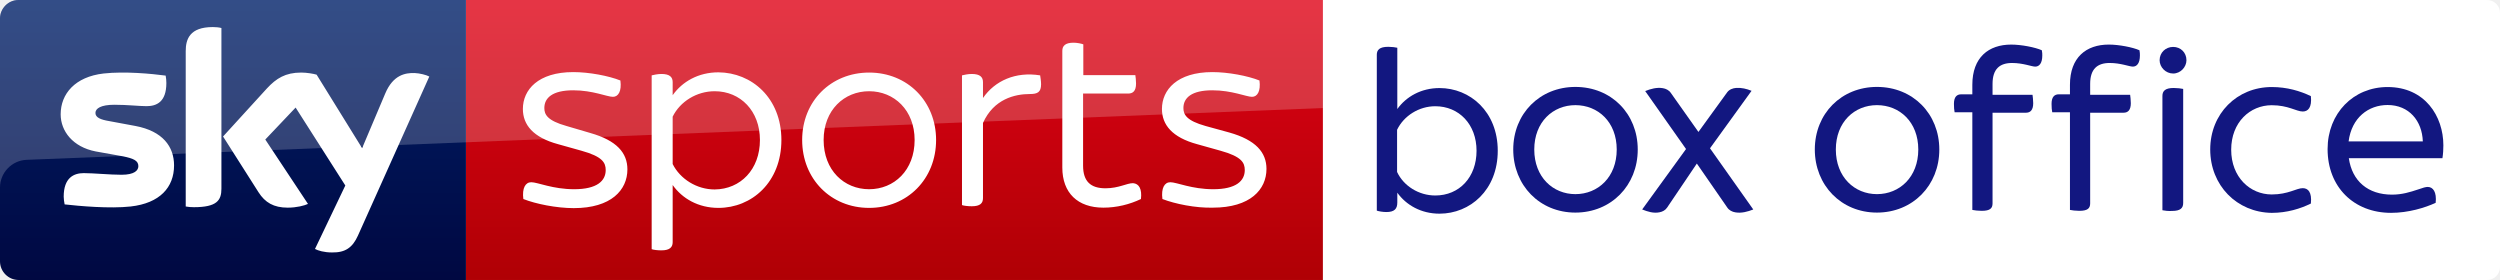
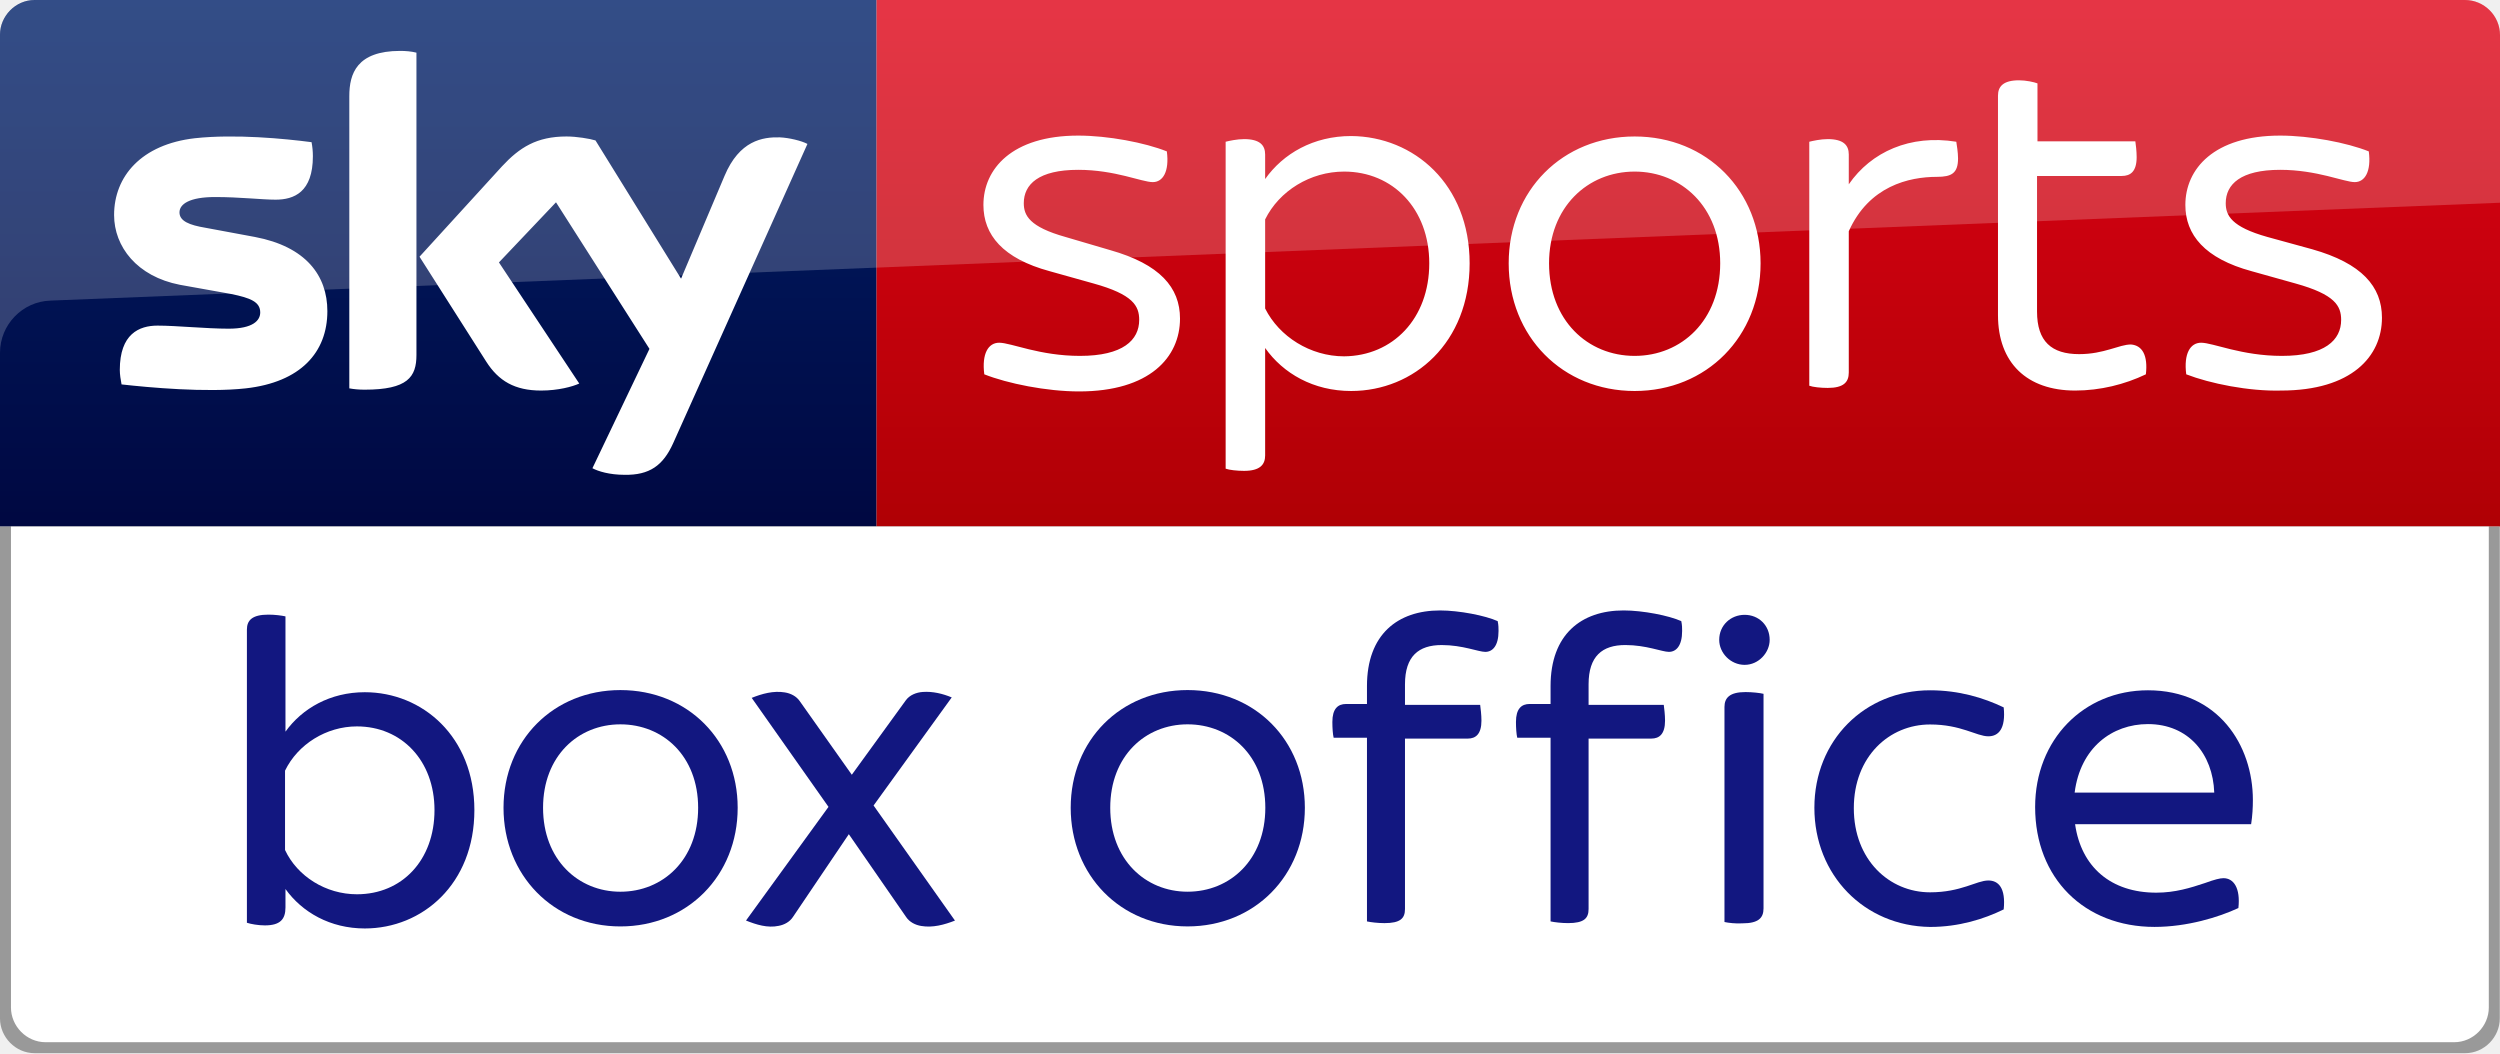
- <svg xmlns="http://www.w3.org/2000/svg" viewBox="0 0 1071.48 120" version="1.1" id="svg32" width="1071.48" height="120">
-   <defs id="defs36" />
-   <g id="g30" transform="translate(0,9.333334e-6)">
-     <linearGradient id="a" gradientUnits="userSpaceOnUse" x1="-8599.162" y1="-4719.377" x2="-8599.162" y2="-4553.606" gradientTransform="rotate(180,-4107.903,-2290.35)">
-       <stop offset="0" stop-color="#a80002" id="stop12" />
-       <stop offset="1" stop-color="#ea021a" id="stop14" />
-     </linearGradient>
-     <path d="M 199.7,0 H 567 V 120 H 199.7 Z" id="path17" style="fill:url(#a)" />
-     <linearGradient id="b" gradientUnits="userSpaceOnUse" x1="99.851" y1="138.674" x2="99.851" y2="-27.096">
-       <stop offset="0" stop-color="#00043b" id="stop19" />
-       <stop offset="1" stop-color="#002672" id="stop21" />
-     </linearGradient>
-     <path d="M 199.7,120 H 8 c -4.4,0 -8,-3.6 -8,-8 V 7.9 C 0,3.7 3.5,0 7.9,0 h 191.8 z" id="path24" style="fill:url(#b)" />
-     <path d="m 135,106.7 c 1.3,0.7 3.9,1.5 7.3,1.5 5.7,0.1 8.8,-2.1 11.1,-7.2 L 184,32.8 c -1.3,-0.7 -4.1,-1.4 -6.3,-1.5 -3.9,-0.1 -9.2,0.7 -12.6,8.8 L 155.2,63.5 135.7,32 c -1.3,-0.4 -4.3,-0.9 -6.6,-0.9 -6.8,0 -10.7,2.5 -14.7,6.8 l -18.8,20.6 15.2,23.9 c 2.8,4.4 6.5,6.6 12.5,6.6 3.9,0 7.2,-0.9 8.7,-1.6 L 113.7,59.8 126.7,46.1 148,79.5 Z M 94.9,80.9 c 0,5 -2,7.9 -11.8,7.9 -1.3,0 -2.4,-0.1 -3.5,-0.3 V 21.9 c 0,-5.1 1.7,-10.3 11.6,-10.3 1.2,0 2.5,0.1 3.7,0.4 z m -20.3,-10 c 0,9.4 -6.1,16.2 -18.6,17.6 -9,1 -22.1,-0.2 -28.3,-0.9 -0.2,-1 -0.4,-2.3 -0.4,-3.3 0,-8.2 4.4,-10.1 8.6,-10.1 4.3,0 11.1,0.7 16.2,0.7 5.6,0 7.2,-1.9 7.2,-3.7 0,-2.4 -2.2,-3.3 -6.6,-4.2 L 41,64.9 C 31.2,63 26,56.2 26,49 c 0,-8.8 6.2,-16.1 18.4,-17.5 9.2,-1 20.5,0.1 26.6,0.9 0.2,1.1 0.3,2.1 0.3,3.2 0,8.2 -4.3,9.9 -8.5,9.9 -3.2,0 -8.1,-0.6 -13.8,-0.6 -5.8,0 -8.1,1.6 -8.1,3.5 0,2 2.3,2.9 5.9,3.5 L 58.1,54 c 11.6,2.2 16.5,8.8 16.5,16.9 m 149.7,14.4 c -0.6,-4.7 0.9,-7.2 3.4,-7.2 2.7,0 9.2,3 18.4,3 9.8,0 13.5,-3.6 13.5,-8.2 0,-3.2 -1.4,-5.8 -10.4,-8.3 l -10,-2.8 c -10.7,-2.9 -15.1,-8.3 -15.1,-15.1 0,-8.2 6.5,-15.8 21.6,-15.8 6.8,0 15.2,1.6 20.2,3.6 0.6,4.6 -0.9,7 -3.2,7 -2.5,0 -8.6,-2.8 -17,-2.8 -9,0 -12.4,3.3 -12.4,7.6 0,2.8 1.3,5.4 9.5,7.7 l 10.2,3 c 11.3,3.2 15.9,8.5 15.9,15.6 0,8.8 -6.9,16.6 -23,16.6 -7.4,0 -16.3,-1.8 -21.6,-3.9 M 334.9,60 c 0,18.1 -12.7,29.1 -27,29.1 -8.6,0 -15.5,-4 -19.6,-9.8 v 24.5 c 0,2.1 -1.2,3.5 -4.8,3.5 -1.6,0 -3.4,-0.2 -4.2,-0.5 V 32.3 c 0.8,-0.2 2.6,-0.6 4.2,-0.6 3.6,0 4.8,1.4 4.8,3.5 v 5.6 c 4.1,-5.8 11,-9.8 19.6,-9.8 14.3,0.1 27,11 27,29 m -9.2,0 c 0,-12.4 -8.3,-20.9 -19.4,-20.9 -7.7,0 -14.8,4.4 -18,10.9 v 20.3 c 3.2,6.4 10.3,10.9 18,10.9 11.1,-0.1 19.4,-8.6 19.4,-21.2 m 18.1,0 c 0,-16.6 12.3,-28.9 28.7,-28.9 16.5,0 28.7,12.4 28.7,28.9 0,16.7 -12.3,29.1 -28.7,29.1 -16.4,0 -28.7,-12.4 -28.7,-29.1 m 48.2,0 c 0,-12.8 -8.8,-20.9 -19.5,-20.9 -10.7,0 -19.5,8.1 -19.5,20.9 0,13 8.8,21.1 19.5,21.1 C 383.2,81.1 392,73 392,60 m 54.2,-23.9 c 0,3.4 -1.5,4.2 -4.8,4.2 -6.4,0 -15.5,2.1 -20.1,12.4 v 32.2 c 0,2.2 -1.2,3.5 -4.8,3.5 -1.6,0 -3.4,-0.2 -4.2,-0.5 V 32.3 c 0.8,-0.2 2.6,-0.6 4.2,-0.6 3.6,0 4.8,1.4 4.8,3.5 V 42 c 5.1,-7.4 14,-11.4 24.5,-9.7 0.1,0.7 0.4,2.4 0.4,3.8 m 52,49.2 c -0.6,-4.7 0.9,-7.2 3.4,-7.2 2.7,0 9.2,3 18.4,3 9.8,0 13.5,-3.6 13.5,-8.2 0,-3.2 -1.4,-5.8 -10.4,-8.3 l -10,-2.8 C 502.4,58.9 498,53.5 498,46.7 c 0,-8.2 6.5,-15.8 21.6,-15.8 6.8,0 15.2,1.6 20.2,3.6 0.6,4.6 -0.9,7 -3.2,7 -2.4,0 -8.6,-2.8 -17,-2.8 -9,0 -12.4,3.3 -12.4,7.6 0,2.8 1.3,5.4 9.5,7.7 l 10.2,2.8 c 11.3,3.2 15.9,8.5 15.9,15.6 0,8.8 -6.9,16.6 -23,16.6 -7.3,0.2 -16.2,-1.6 -21.6,-3.7 m -9.2,0 c -4.8,2.3 -10.4,3.7 -16.1,3.7 -11,0 -17.6,-6.3 -17.6,-17.2 v -50 c 0,-2.1 1.2,-3.5 4.8,-3.5 1.6,0 3.4,0.4 4.2,0.7 v 13.2 h 22.3 c 0.1,0.7 0.3,2.2 0.3,3.6 0,3.3 -1.4,4.3 -3.4,4.3 H 464.2 V 71 c 0,6.8 3.3,9.7 9.6,9.7 5.7,0 9.1,-2.2 11.8,-2.2 2.6,0.2 3.9,2.5 3.4,6.8" id="path26" style="fill:#ffffff" />
-     <path d="M 8,0 H 567 V 46.3 L 11.5,68.5 C 5.1,68.7 0,74 0,80.4 V 8 C 0,3.6 3.6,0 8,0 Z" id="path28" style="opacity:0.2;fill:#ffffff" />
-   </g>
-   <path d="m 1065.98,120 c 3,0 5.5,-2.5 5.5,-5.5 V 5.5 C 1071.48,2.5 1068.98,0 1065.98,0 H 567 v 120 z" id="path2-9" style="fill:#ffffff;fill-opacity:1;stroke-width:1" />
-   <g id="g4582" transform="translate(0,9.333334e-6)">
+ <svg xmlns="http://www.w3.org/2000/svg" viewBox="0 0 569.7 240" version="1.1" id="svg20" width="569.7" height="240">
+   <defs id="defs24" />
+   <linearGradient id="a" gradientUnits="userSpaceOnUse" x1="-8600.492" y1="-4719.145" x2="-8600.492" y2="-4553.374" gradientTransform="rotate(180,-4107.903,-2290.235)">
+     <stop offset="0" stop-color="#a80002" id="stop2" />
+     <stop offset="1" stop-color="#ea021a" id="stop4" />
+   </linearGradient>
+   <path d="m 199.7,0 h 362 c 4.4,0 8,3.6 8,8 v 112 h -370 z" id="path7" style="fill:url(#a)" />
+   <linearGradient id="b" gradientUnits="userSpaceOnUse" x1="99.851" y1="138.674" x2="99.851" y2="-27.096">
+     <stop offset="0" stop-color="#00043b" id="stop9" />
+     <stop offset="1" stop-color="#002672" id="stop11" />
+   </linearGradient>
+   <path d="M 199.7,120 H 0 V 7.9 C 0,3.7 3.5,0 7.9,0 h 191.8 z" id="path14" style="fill:url(#b)" />
+   <path d="m 8,0 h 553.7 c 4.4,0 8,3.6 8,8 V 46.2 L 11.5,68.5 C 5.1,68.7 0,74 0,80.4 V 8 C 0,3.6 3.6,0 8,0 Z" id="path16" style="opacity:0.2;fill:#ffffff" />
+   <path d="m 135,106.7 c 1.3,0.7 3.9,1.5 7.3,1.5 5.7,0.1 8.8,-2.1 11.1,-7.2 L 184,32.8 c -1.3,-0.7 -4.1,-1.4 -6.3,-1.5 -3.9,-0.1 -9.2,0.7 -12.6,8.8 L 155.2,63.5 135.7,32 c -1.3,-0.4 -4.3,-0.9 -6.6,-0.9 -6.8,0 -10.7,2.5 -14.7,6.8 l -18.8,20.6 15.2,23.9 c 2.8,4.4 6.5,6.6 12.5,6.6 3.9,0 7.2,-0.9 8.7,-1.6 L 113.7,59.8 126.7,46.1 148,79.5 Z M 94.9,80.9 c 0,5 -2,7.9 -11.8,7.9 -1.3,0 -2.4,-0.1 -3.5,-0.3 V 21.9 c 0,-5.1 1.7,-10.3 11.6,-10.3 1.2,0 2.5,0.1 3.7,0.4 z m -20.3,-10 c 0,9.4 -6.1,16.2 -18.6,17.6 -9,1 -22.1,-0.2 -28.3,-0.9 -0.2,-1 -0.4,-2.3 -0.4,-3.3 0,-8.2 4.4,-10.1 8.6,-10.1 4.3,0 11.1,0.7 16.2,0.7 5.6,0 7.2,-1.9 7.2,-3.7 0,-2.4 -2.2,-3.3 -6.6,-4.2 L 41,64.9 C 31.2,63 26,56.2 26,49 c 0,-8.8 6.2,-16.1 18.4,-17.5 9.2,-1 20.5,0.1 26.6,0.9 0.2,1.1 0.3,2.1 0.3,3.2 0,8.2 -4.3,9.9 -8.5,9.9 -3.2,0 -8.1,-0.6 -13.8,-0.6 -5.8,0 -8.1,1.6 -8.1,3.5 0,2 2.3,2.9 5.9,3.5 L 58.1,54 c 11.6,2.2 16.5,8.8 16.5,16.9 m 149.7,14.4 c -0.6,-4.7 0.9,-7.2 3.4,-7.2 2.7,0 9.2,3 18.4,3 9.8,0 13.5,-3.6 13.5,-8.2 0,-3.2 -1.4,-5.8 -10.4,-8.3 l -10,-2.8 c -10.7,-2.9 -15.1,-8.3 -15.1,-15.1 0,-8.2 6.5,-15.8 21.6,-15.8 6.8,0 15.2,1.6 20.2,3.6 0.6,4.6 -0.9,7 -3.2,7 -2.5,0 -8.6,-2.8 -17,-2.8 -9,0 -12.4,3.3 -12.4,7.6 0,2.8 1.3,5.4 9.5,7.7 l 10.2,3 c 11.3,3.2 15.9,8.5 15.9,15.6 0,8.8 -6.9,16.6 -23,16.6 -7.4,0 -16.3,-1.8 -21.6,-3.9 M 334.9,60 c 0,18.1 -12.7,29.1 -27,29.1 -8.6,0 -15.5,-4 -19.6,-9.8 v 24.5 c 0,2.1 -1.2,3.5 -4.8,3.5 -1.6,0 -3.4,-0.2 -4.2,-0.5 V 32.3 c 0.8,-0.2 2.6,-0.6 4.2,-0.6 3.6,0 4.8,1.4 4.8,3.5 v 5.6 c 4.1,-5.8 11,-9.8 19.6,-9.8 14.3,0.1 27,11 27,29 m -9.2,0 c 0,-12.4 -8.3,-20.9 -19.4,-20.9 -7.7,0 -14.8,4.4 -18,10.9 v 20.3 c 3.2,6.4 10.3,10.9 18,10.9 11.1,-0.1 19.4,-8.6 19.4,-21.2 m 18.1,0 c 0,-16.6 12.3,-28.9 28.7,-28.9 16.5,0 28.7,12.4 28.7,28.9 0,16.7 -12.3,29.1 -28.7,29.1 -16.4,0 -28.7,-12.4 -28.7,-29.1 m 48.2,0 c 0,-12.8 -8.8,-20.9 -19.5,-20.9 -10.7,0 -19.5,8.1 -19.5,20.9 0,13 8.8,21.1 19.5,21.1 C 383.2,81.1 392,73 392,60 m 54.2,-23.9 c 0,3.4 -1.5,4.2 -4.8,4.2 -6.4,0 -15.5,2.1 -20.1,12.4 v 32.2 c 0,2.2 -1.2,3.5 -4.8,3.5 -1.6,0 -3.4,-0.2 -4.2,-0.5 V 32.3 c 0.8,-0.2 2.6,-0.6 4.2,-0.6 3.6,0 4.8,1.4 4.8,3.5 V 42 c 5.1,-7.4 14,-11.4 24.5,-9.7 0.1,0.7 0.4,2.4 0.4,3.8 m 52,49.2 c -0.6,-4.7 0.9,-7.2 3.4,-7.2 2.7,0 9.2,3 18.4,3 9.8,0 13.5,-3.6 13.5,-8.2 0,-3.2 -1.4,-5.8 -10.4,-8.3 l -10,-2.8 C 502.4,58.9 498,53.5 498,46.7 c 0,-8.2 6.5,-15.8 21.6,-15.8 6.8,0 15.2,1.6 20.2,3.6 0.6,4.6 -0.9,7 -3.2,7 -2.4,0 -8.6,-2.8 -17,-2.8 -9,0 -12.4,3.3 -12.4,7.6 0,2.8 1.3,5.4 9.5,7.7 l 10.2,2.8 c 11.3,3.2 15.9,8.5 15.9,15.6 0,8.8 -6.9,16.6 -23,16.6 -7.3,0.2 -16.2,-1.6 -21.6,-3.7 m -9.2,0 c -4.8,2.3 -10.4,3.7 -16.1,3.7 -11,0 -17.6,-6.3 -17.6,-17.2 v -50 c 0,-2.1 1.2,-3.5 4.8,-3.5 1.6,0 3.4,0.4 4.2,0.7 v 13.2 h 22.3 c 0.1,0.7 0.3,2.2 0.3,3.6 0,3.3 -1.4,4.3 -3.4,4.3 H 464.2 V 71 c 0,6.8 3.3,9.7 9.6,9.7 5.7,0 9.1,-2.2 11.8,-2.2 2.6,0.2 3.9,2.5 3.4,6.8" id="path18" style="fill:#ffffff" />
+   <path style="fill:#999999;fill-opacity:1;stroke-width:1" d="M 7.9,240 C 3.5,240 0,236.3 0,232.1 V 120 h 569.65 v 112.1 c 10e-6,4.2 -3.5,7.9 -7.9,7.9 z" id="path24-6-6-7" />
+   <path style="fill:#ffffff;fill-opacity:1;stroke-width:1" d="M 10.4,237.5 C 6,237.5 2.5,233.8 2.5,229.6 V 120 h 564.65 v 109.6 c 10e-6,4.2 -3.5,7.9 -7.9,7.9 z" id="path24-6-6-7-2" />
+   <g id="g4582" transform="translate(-533.8221,119.9996)">
    <path style="fill:#121780;stroke-width:1.001" d="m 648.564,64.085 c 0,-15.417 11.413,-26.83 26.63,-26.83 15.417,0 26.73,11.513 26.73,26.83 0,15.417 -11.413,27.03 -26.73,27.03 -15.317,0 -26.63,-11.713 -26.63,-27.03 m 44.35,0 c 0,-11.813 -8.009,-19.021 -17.72,-19.021 -9.611,0 -17.62,7.208 -17.62,19.021 0,11.813 8.009,19.121 17.62,19.121 9.711,0 17.72,-7.308 17.72,-19.121" id="path8-2" />
    <path style="fill:#121780;stroke-width:0.999" d="m 641.924,64.61 c 0,16.88 -11.886,26.968 -24.97,26.968 -7.891,0 -14.283,-3.696 -18.078,-8.989 v 4.195 c 0,2.697 -1.199,4.095 -4.694,4.095 -1.498,0 -3.196,-0.3 -4.095,-0.599 V 23.459 c 0,-2.097 1.199,-3.396 4.894,-3.396 1.498,0 2.996,0.2 3.895,0.4 v 26.268 c 3.795,-5.294 10.188,-8.989 18.078,-8.989 13.084,0 24.97,10.088 24.97,26.868 m -9.089,0 c 0,-11.286 -7.491,-19.077 -17.679,-19.077 -6.992,0 -13.484,4.095 -16.38,10.088 v 18.078 c 2.797,5.993 9.289,10.088 16.38,10.088 10.288,0 17.679,-7.791 17.679,-19.177" id="path8-2-9" />
    <path style="fill:#121780;stroke-width:0.973" d="m 875.308,23.781 c 0,3.407 -1.363,4.77 -3.018,4.77 -1.557,0 -5.159,-1.557 -9.929,-1.557 -5.256,0 -8.371,2.531 -8.371,8.955 v 4.672 h 17.132 c 0.097,0.779 0.292,2.239 0.292,3.602 0,3.018 -1.265,4.088 -3.115,4.088 h -14.309 v 38.839 c 0,2.142 -1.071,3.212 -4.672,3.212 -1.46,0 -3.115,-0.195 -3.991,-0.389 V 48.116 h -7.593 c -0.195,-0.779 -0.292,-2.239 -0.292,-3.602 0,-3.018 1.265,-4.088 3.115,-4.088 h 4.77 v -4.088 c 0,-11.778 7.009,-17.229 16.645,-17.229 4.38,0 10.318,1.168 13.141,2.434 0.195,0.876 0.195,1.655 0.195,2.239" id="path8-2-4" />
    <path style="fill:#121780;stroke-width:0.973" d="m 917.146,23.778 c 0,3.407 -1.363,4.77 -3.018,4.77 -1.557,0 -5.159,-1.557 -9.929,-1.557 -5.256,0 -8.371,2.531 -8.371,8.955 v 4.672 h 17.132 c 0.097,0.779 0.292,2.239 0.292,3.602 0,3.018 -1.265,4.088 -3.115,4.088 h -14.309 v 38.839 c 0,2.142 -1.071,3.212 -4.672,3.212 -1.46,0 -3.115,-0.195 -3.991,-0.389 V 48.113 h -7.593 c -0.195,-0.779 -0.292,-2.239 -0.292,-3.602 0,-3.018 1.265,-4.088 3.115,-4.088 h 4.77 v -4.088 c 0,-11.778 7.009,-17.229 16.645,-17.229 4.38,0 10.318,1.168 13.141,2.434 0.195,0.876 0.195,1.655 0.195,2.239" id="path8-2-4-5" />
    <path style="fill:#121780;stroke-width:1.001" d="m 777.814,64.082 c 0,-15.417 11.413,-26.83 26.63,-26.83 15.417,0 26.73,11.513 26.73,26.83 0,15.417 -11.413,27.03 -26.73,27.03 -15.317,0 -26.63,-11.713 -26.63,-27.03 m 44.35,0 c 0,-11.813 -8.009,-19.021 -17.72,-19.021 -9.611,0 -17.62,7.208 -17.62,19.021 0,11.813 8.009,19.121 17.62,19.121 9.711,0 17.72,-7.308 17.72,-19.121" id="path8-2-1" />
    <g id="g10-8" transform="matrix(1.000403,0,0,1.000403,315.5133,2.389004)">
      <path id="path8-3" d="m 731,65.4 h -40.1 c 1.4,9.8 8.2,15.6 18.5,15.6 4.3,0 7.8,-1.1 11.1,-2.2 2.2,-0.8 3.4,-1.1 4.2,-1.1 2.3,0 3.9,2.2 3.4,6.8 -4.5,2.1 -11.7,4.3 -19.1,4.3 -16,0 -27.2,-11.1 -27.2,-27.3 0,-15.4 11.1,-26.6 25.7,-26.6 16,0 23.9,12.5 23.9,25 0,1.7 -0.1,3.6 -0.4,5.5 m -40.2,-7.2 h 31.8 c -0.3,-8.8 -5.9,-15.6 -15.1,-15.6 -8.2,0 -15.4,5.4 -16.7,15.6" style="fill:#121780" />
    </g>
    <g id="g10-5" transform="matrix(1.000015,0,0,1.000015,185.6835,2.308231)">
      <path id="path8-8" d="m 739.9,23.5 c 0,-3.3 2.6,-5.7 5.8,-5.7 3.2,0 5.7,2.4 5.7,5.7 0,2.9 -2.5,5.7 -5.7,5.7 -3.2,0 -5.8,-2.7 -5.8,-5.7 m 1.2,64.3 v -49 c 0,-2.1 1.2,-3.4 4.8,-3.4 1.5,0 3.3,0.2 4.1,0.4 v 48.9 c 0,2.2 -1.2,3.4 -4.8,3.4 -1.5,0.1 -3.2,-0.1 -4.1,-0.3" style="fill:#121780" />
    </g>
    <g id="g10-2" transform="matrix(0.99864,0,0,0.99864,303.3599,2.252551)">
      <path id="path8-7" d="m 644.8,61.9 c 0,-15.4 11.5,-26.8 26.4,-26.8 6.6,0 12.2,1.7 16.8,3.9 0.5,4.9 -1.2,6.6 -3.5,6.6 -2.7,0 -6.2,-2.7 -13.3,-2.7 -9.3,0 -17.4,7.3 -17.4,19.1 0,11.8 8.1,19.2 17.4,19.2 7.1,0 10.6,-2.7 13.3,-2.7 2.3,0 4,1.7 3.5,6.6 -4.5,2.2 -10.2,4 -16.8,4 -15,-0.2 -26.4,-11.8 -26.4,-27.2" style="fill:#121780" />
    </g>
    <path d="m 705.118,39.031 c 2.369,-0.953 4.958,-1.67 7.529,-1.246 1.344,0.206 2.666,0.869 3.442,2.018 l 11.844,16.747 c 4.102,-5.65 8.208,-11.297 12.3,-16.954 0.89,-1.231 2.422,-1.817 3.895,-1.915 2.254,-0.154 4.502,0.384 6.574,1.246 -5.933,8.213 -11.878,16.418 -17.81,24.631 6.182,8.741 12.367,17.482 18.547,26.225 -2.419,0.948 -5.054,1.675 -7.668,1.231 -1.351,-0.214 -2.681,-0.878 -3.456,-2.038 l -13.063,-18.881 -12.72,18.845 c -0.722,1.121 -1.968,1.8 -3.257,2.04 -2.549,0.547 -5.105,-0.271 -7.454,-1.207 6.264,-8.635 12.535,-17.266 18.799,-25.903 -5.832,-8.28 -11.669,-16.558 -17.501,-24.84 z" id="path29" style="opacity:1;fill:#121780;fill-opacity:1;stroke-width:0.24" />
  </g>
</svg>
